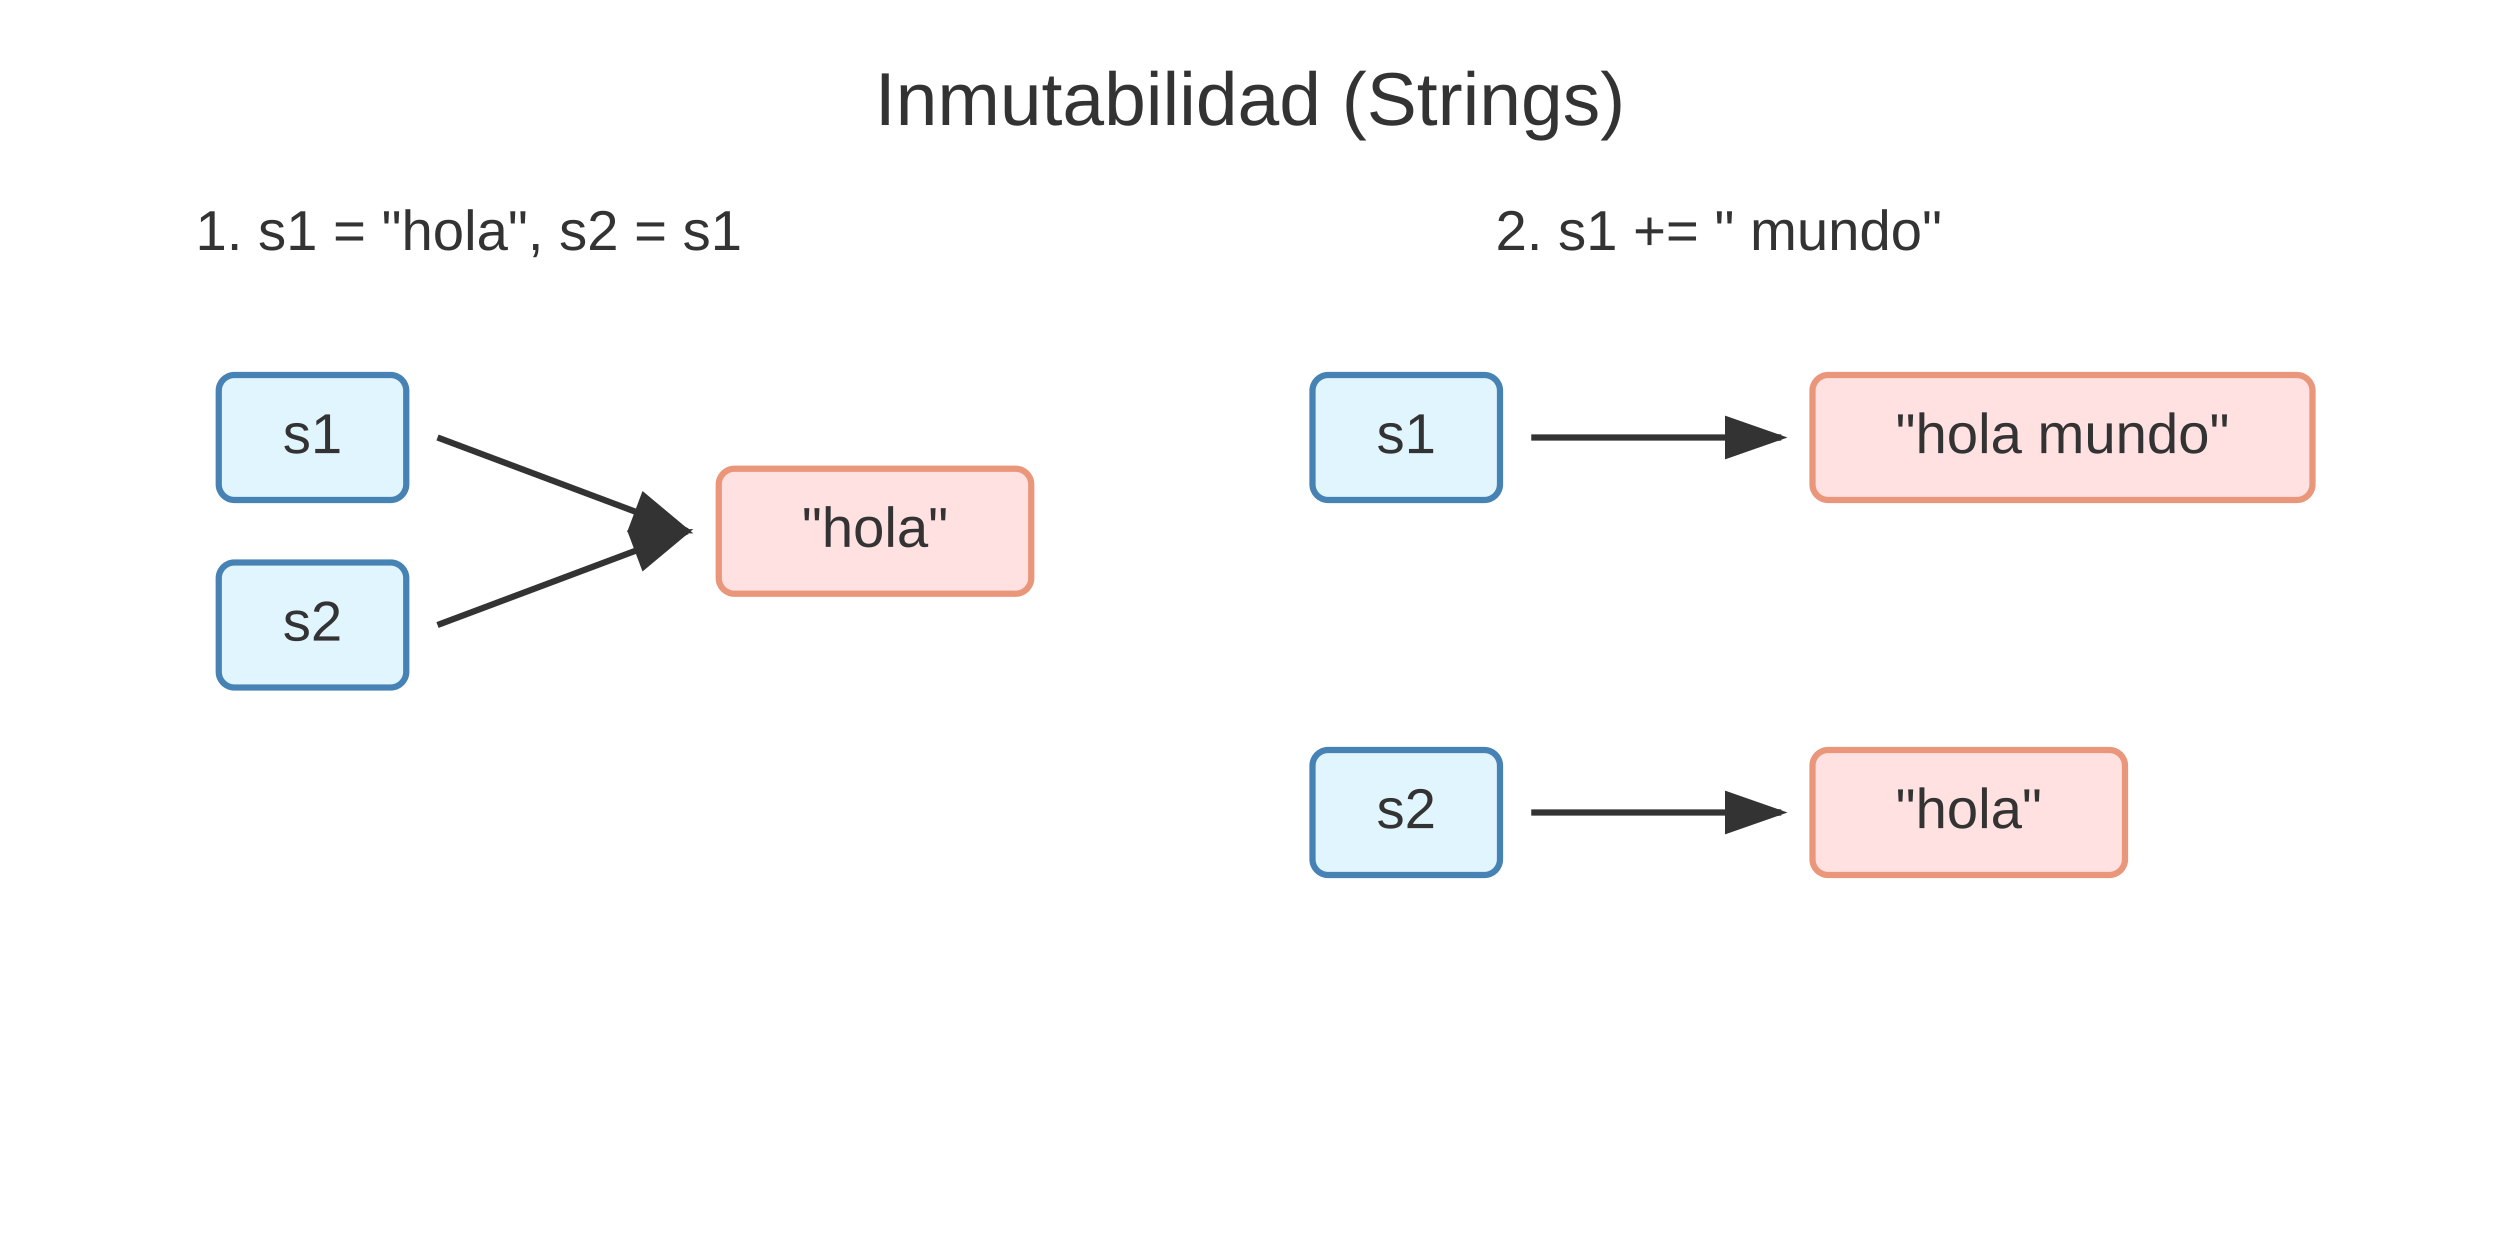
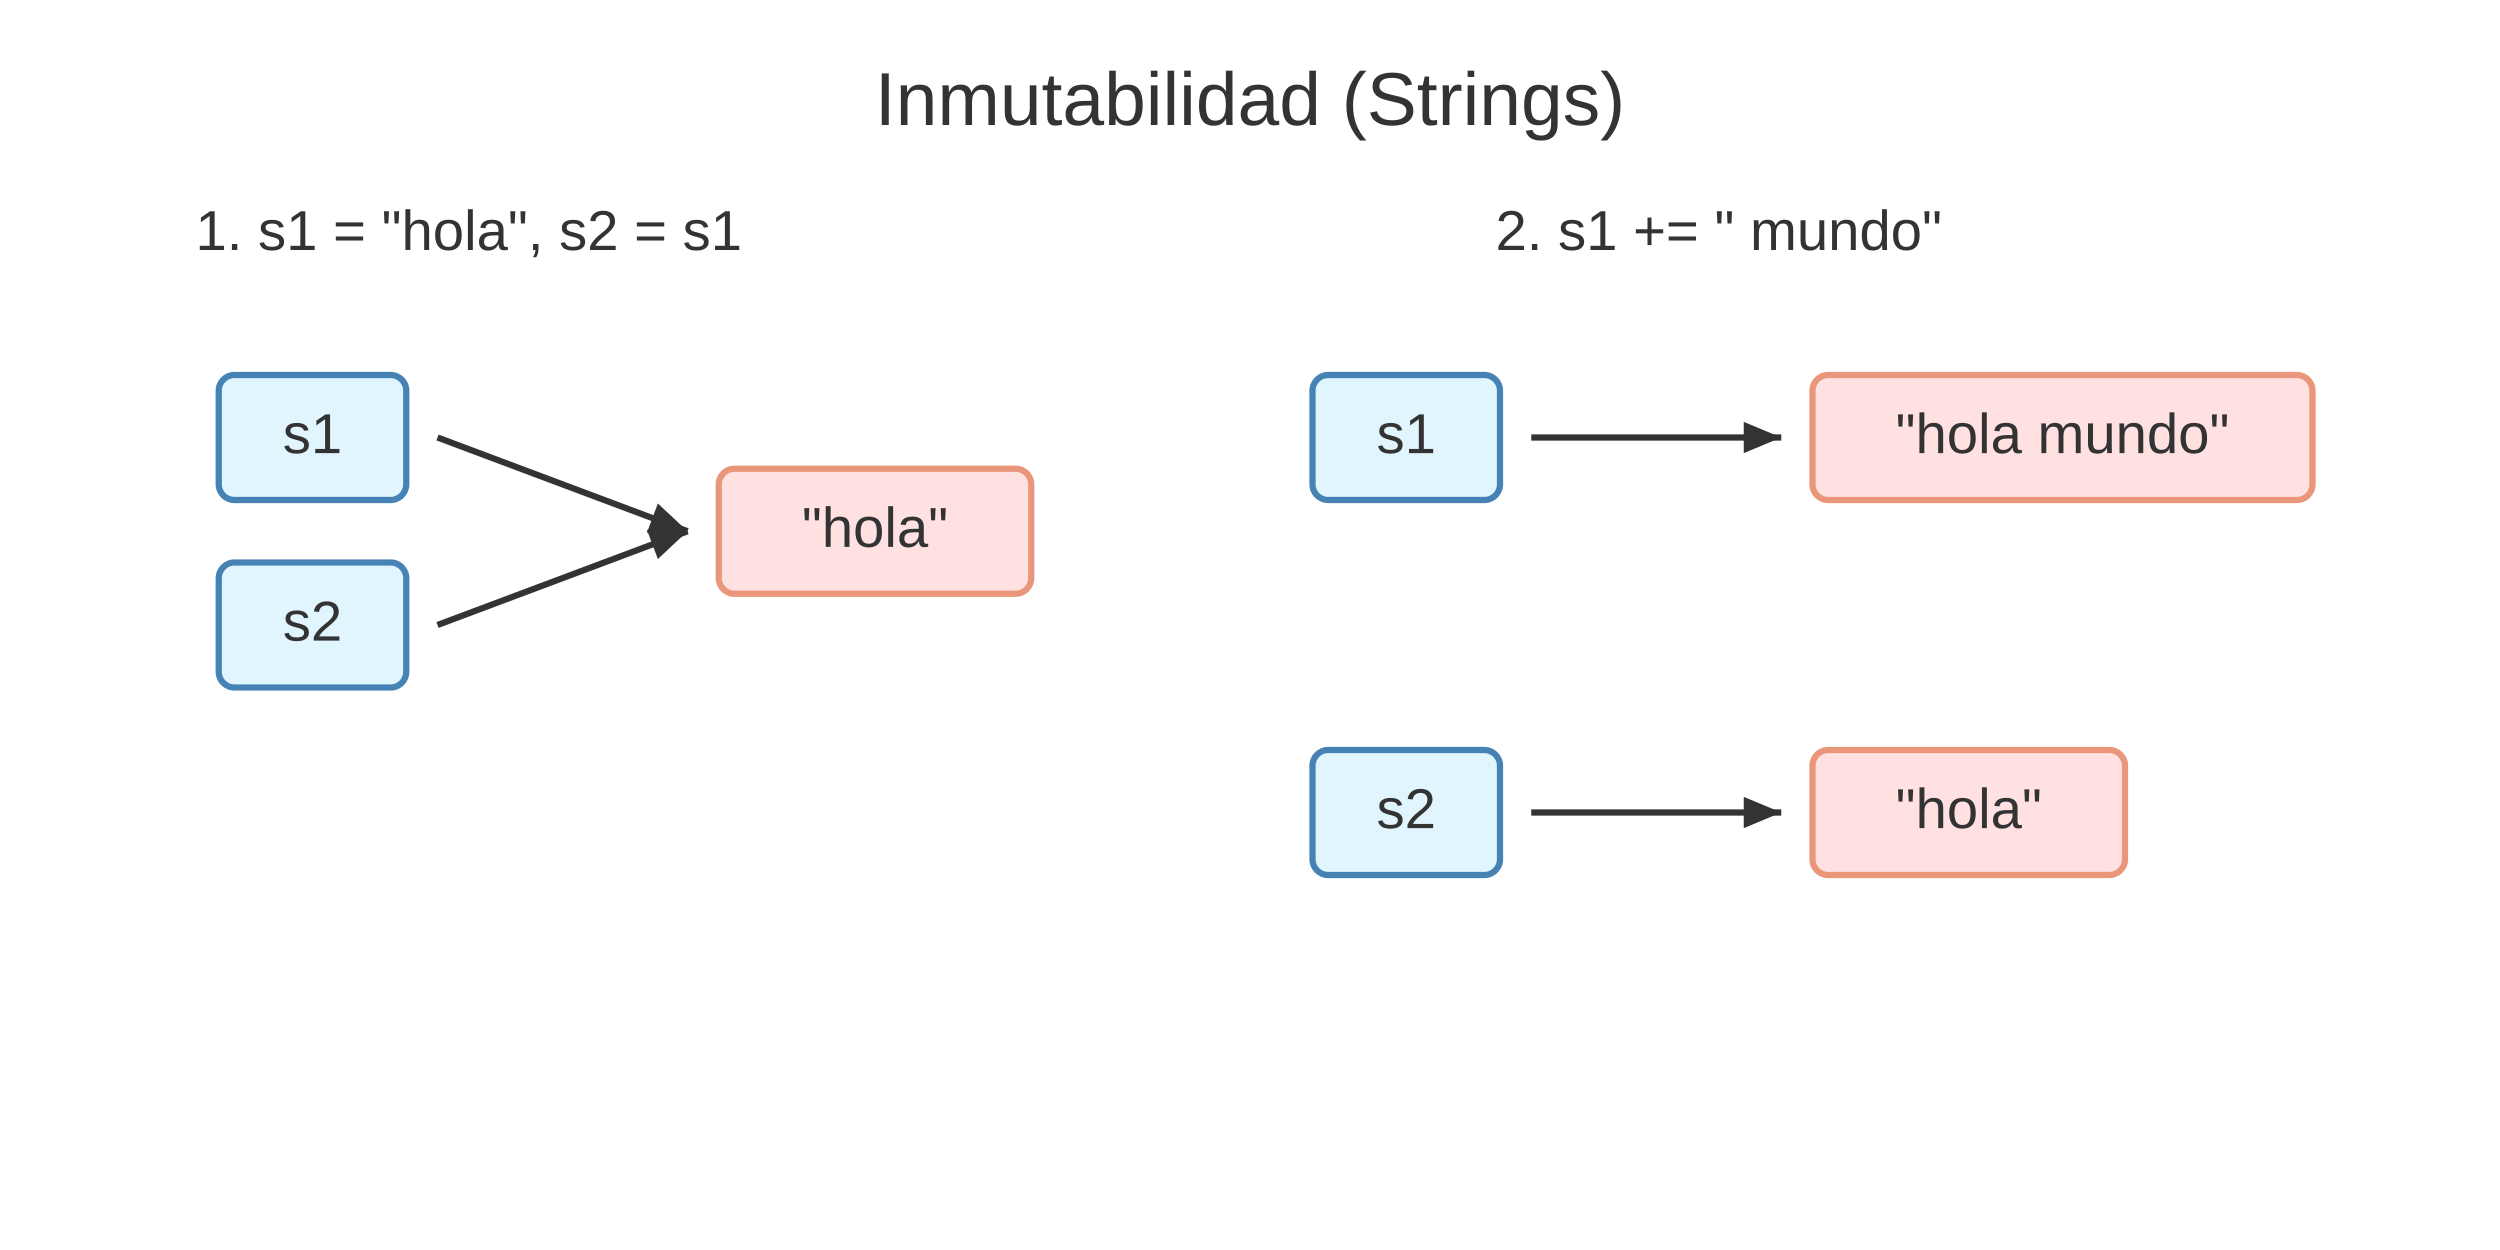
<svg xmlns="http://www.w3.org/2000/svg" viewBox="0 0 800 400">
  <text x="400" y="40" font-family="Arial" font-size="24" text-anchor="middle" fill="#333333">Inmutabilidad (Strings)</text>
  <g transform="translate(50, 100)">
    <text x="100" y="-20" font-family="Arial" font-size="18" fill="#333333" text-anchor="middle">1. s1 = "hola", s2 = s1</text>
    <rect x="20" y="20" width="60" height="40" rx="5" fill="#e1f5ff" stroke="#4682b4" stroke-width="2" />
    <text x="50" y="45" font-family="Arial" font-size="18" fill="#333333" text-anchor="middle">s1</text>
    <rect x="20" y="80" width="60" height="40" rx="5" fill="#e1f5ff" stroke="#4682b4" stroke-width="2" />
    <text x="50" y="105" font-family="Arial" font-size="18" fill="#333333" text-anchor="middle">s2</text>
    <path d="M 90 40 L 170 70" stroke="#333333" stroke-width="2" marker-end="url(#arrowhead)" />
    <path d="M 90 100 L 170 70" stroke="#333333" stroke-width="2" marker-end="url(#arrowhead)" />
    <rect x="180" y="50" width="100" height="40" rx="5" fill="#ffe1e1" stroke="#e9967a" stroke-width="2" />
    <text x="230" y="75" font-family="Arial" font-size="18" fill="#333333" text-anchor="middle">"hola"</text>
  </g>
  <g transform="translate(400, 100)">
    <text x="150" y="-20" font-family="Arial" font-size="18" fill="#333333" text-anchor="middle">2. s1 += " mundo"</text>
    <rect x="20" y="20" width="60" height="40" rx="5" fill="#e1f5ff" stroke="#4682b4" stroke-width="2" />
    <text x="50" y="45" font-family="Arial" font-size="18" fill="#333333" text-anchor="middle">s1</text>
    <rect x="20" y="140" width="60" height="40" rx="5" fill="#e1f5ff" stroke="#4682b4" stroke-width="2" />
    <text x="50" y="165" font-family="Arial" font-size="18" fill="#333333" text-anchor="middle">s2</text>
    <path d="M 90 40 L 170 40" stroke="#333333" stroke-width="2" marker-end="url(#arrowhead)" />
    <path d="M 90 160 L 170 160" stroke="#333333" stroke-width="2" marker-end="url(#arrowhead)" />
    <rect x="180" y="20" width="160" height="40" rx="5" fill="#ffe1e1" stroke="#e9967a" stroke-width="2" />
    <text x="260" y="45" font-family="Arial" font-size="18" fill="#333333" text-anchor="middle">"hola mundo"</text>
    <rect x="180" y="140" width="100" height="40" rx="5" fill="#ffe1e1" stroke="#e9967a" stroke-width="2" />
    <text x="230" y="165" font-family="Arial" font-size="18" fill="#333333" text-anchor="middle">"hola"</text>
  </g>
  <defs>
-     <marker id="arrowhead" markerWidth="10" markerHeight="7" refX="9" refY="3.5" orient="auto">
-       <polygon points="0 0, 10 3.5, 0 7" fill="#333333" />
+     <marker id="arrowhead" markerWidth="6" markerHeight="5" refX="6" refY="2.5" orient="auto">
+       <polygon points="0 0, 6 2.5, 0 5" fill="#333333" />
    </marker>
  </defs>
</svg>
